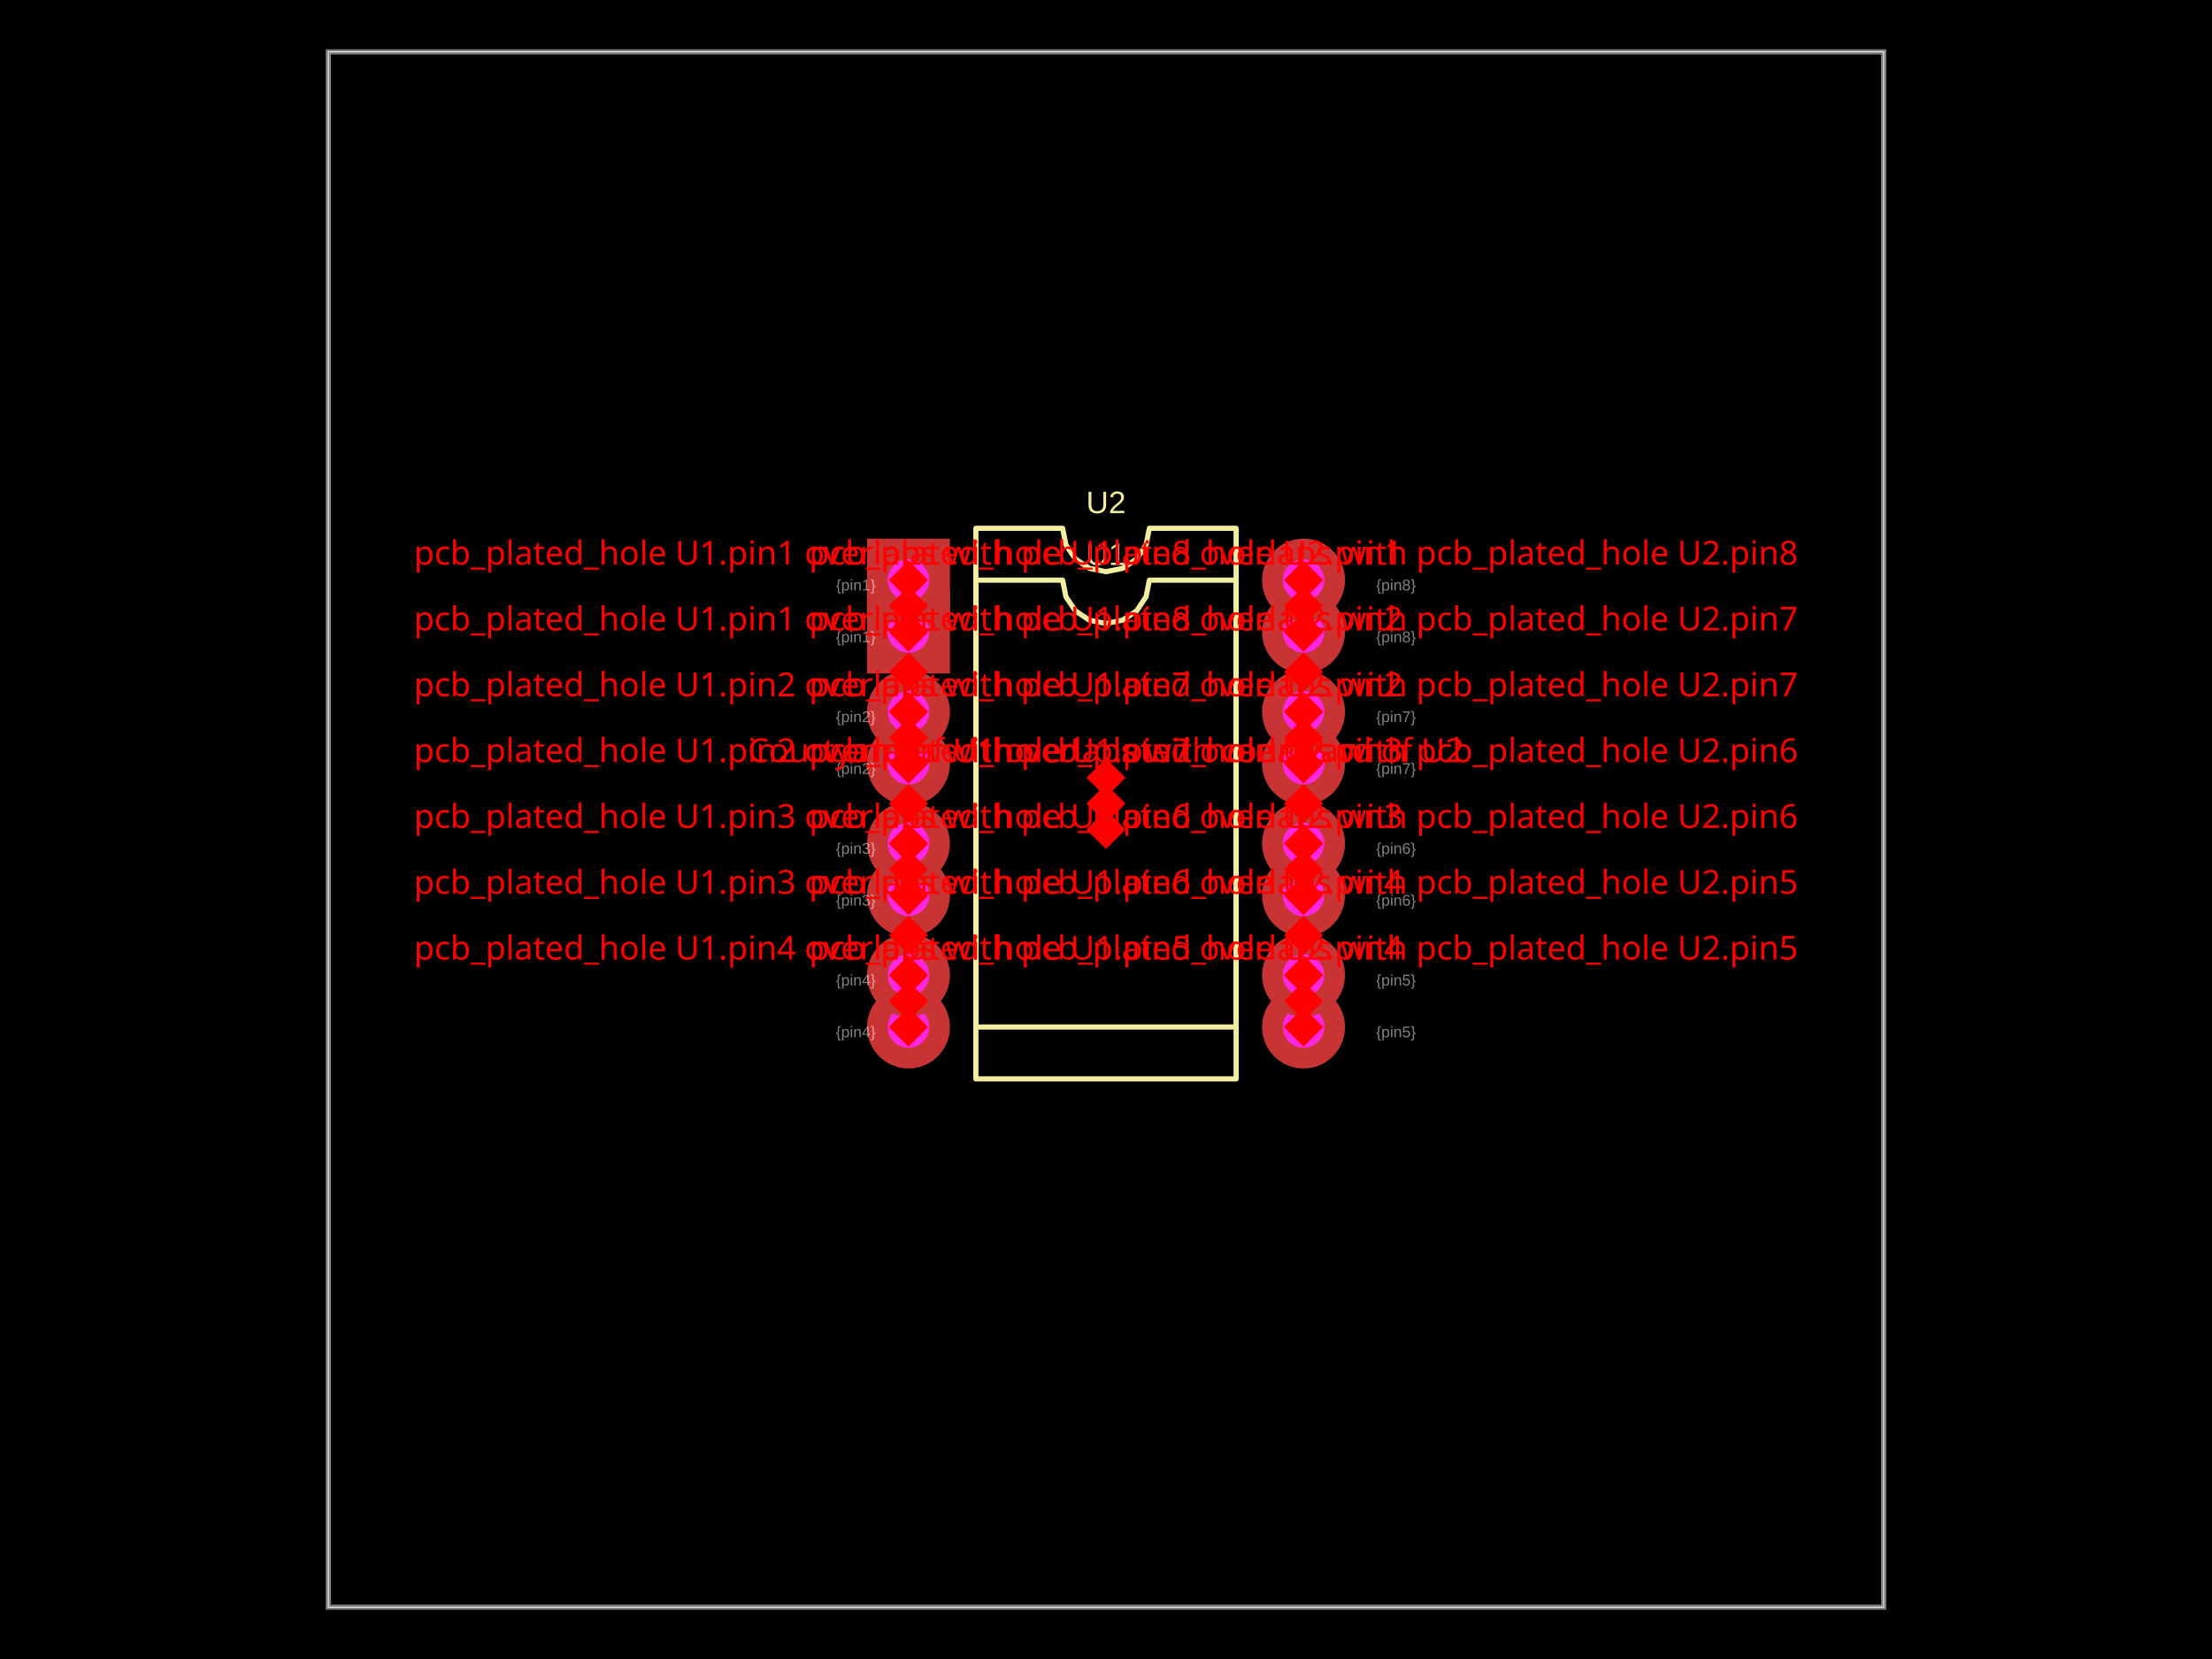
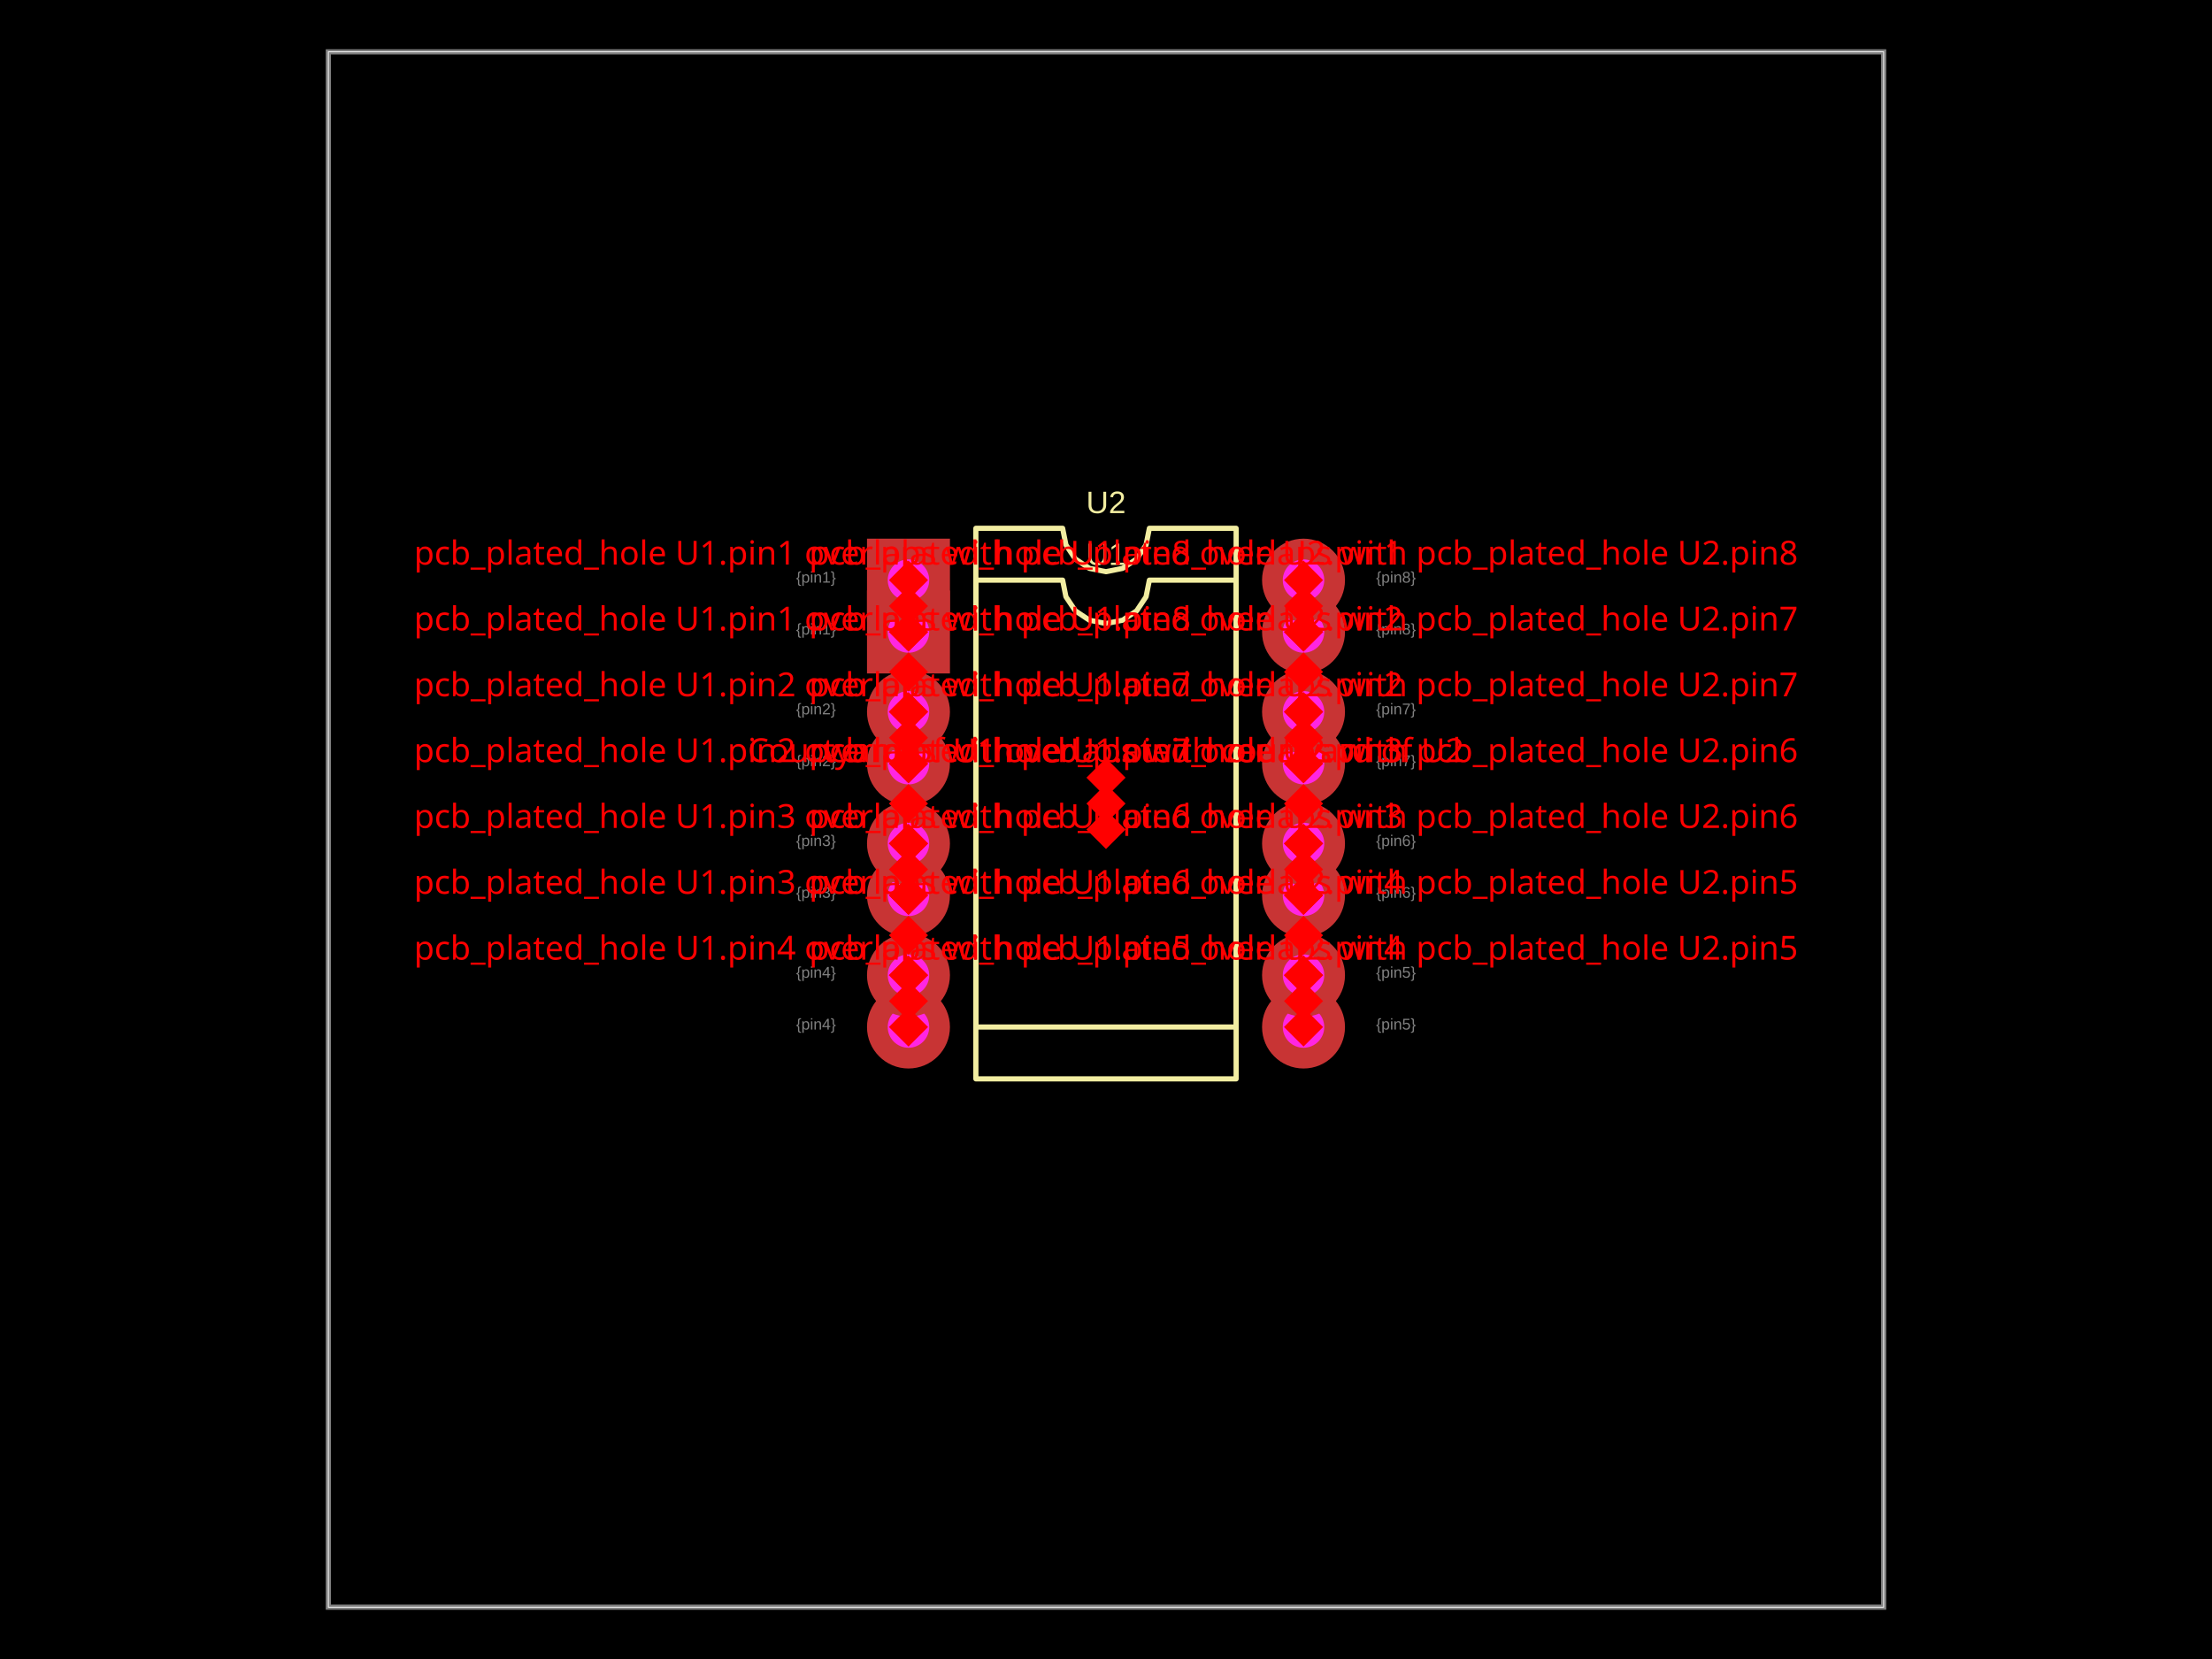
- <svg xmlns="http://www.w3.org/2000/svg" width="800" height="600" data-software-used-string="@tscircuit/core@0.0.1469">
+ <svg xmlns="http://www.w3.org/2000/svg" width="800" height="600" data-software-used-string="@tscircuit/core@0.0.1499">
  <style />
  <rect class="boundary" x="0" y="0" fill="#000" width="800" height="600" data-type="pcb_background" data-pcb-layer="global" />
  <rect class="pcb-boundary" fill="none" stroke="#fff" stroke-width="0.3" x="118.75" y="18.75" width="562.5" height="562.5" data-type="pcb_boundary" data-pcb-layer="global" />
  <path class="pcb-board" d="M 118.75 581.25 L 681.25 581.25 L 681.25 18.75 L 118.75 18.75 Z" fill="none" stroke="rgba(255, 255, 255, 0.5)" stroke-width="1.875" data-type="pcb_board" data-pcb-layer="board" />
  <path class="pcb-silkscreen pcb-silkscreen-top" d="M 352.938 390.188 L 352.938 209.812 L 384.312 209.812 L 385.507 215.816 L 388.907 220.905 L 393.997 224.306 L 400 225.5 L 406.003 224.306 L 411.093 220.905 L 414.493 215.816 L 415.688 209.812 L 447.062 209.812 L 447.062 390.188 L 352.938 390.188 Z" fill="none" stroke="#f2eda1" stroke-width="1.875" stroke-linecap="round" stroke-linejoin="round" data-pcb-component-id="pcb_component_0" data-pcb-silkscreen-path-id="pcb_silkscreen_path_0" data-type="pcb_silkscreen_path" data-pcb-layer="top" />
  <text x="0" y="0" dx="0" dy="0" fill="#f2eda1" font-family="Arial, sans-serif" font-size="11.25" text-anchor="middle" dominant-baseline="central" transform="matrix(1,0,0,1,400,200.4375)" class="pcb-silkscreen-text pcb-silkscreen-top" data-pcb-silkscreen-text-id="pcb_silkscreen_text_0" stroke="none" data-type="pcb_silkscreen_text" data-pcb-layer="top">U1</text>
  <path class="pcb-silkscreen pcb-silkscreen-top" d="M 352.938 371.438 L 352.938 191.062 L 384.312 191.062 L 385.507 197.066 L 388.907 202.155 L 393.997 205.556 L 400 206.75 L 406.003 205.556 L 411.093 202.155 L 414.493 197.066 L 415.688 191.062 L 447.062 191.062 L 447.062 371.438 L 352.938 371.438 Z" fill="none" stroke="#f2eda1" stroke-width="1.875" stroke-linecap="round" stroke-linejoin="round" data-pcb-component-id="pcb_component_1" data-pcb-silkscreen-path-id="pcb_silkscreen_path_1" data-type="pcb_silkscreen_path" data-pcb-layer="top" />
  <text x="0" y="0" dx="0" dy="0" fill="#f2eda1" font-family="Arial, sans-serif" font-size="11.25" text-anchor="middle" dominant-baseline="central" transform="matrix(1,0,0,1,400,181.6875)" class="pcb-silkscreen-text pcb-silkscreen-top" data-pcb-silkscreen-text-id="pcb_silkscreen_text_1" stroke="none" data-type="pcb_silkscreen_text" data-pcb-layer="top">U2</text>
  <g data-type="pcb_plated_hole" data-pcb-layer="through" data-pad-name="U1.pin1">
    <rect class="pcb-hole-outer-pad" fill="rgb(200, 52, 52)" x="313.562" y="213.562" width="30" height="30" data-type="pcb_plated_hole" data-pcb-layer="top" />
    <circle class="pcb-hole-inner" fill="#FF26E2" cx="328.562" cy="228.562" r="7.5" data-type="pcb_plated_hole_drill" data-pcb-layer="drill" />
  </g>
  <g data-type="pcb_plated_hole" data-pcb-layer="through" data-pad-name="U1.pin2">
    <circle class="pcb-hole-outer" fill="rgb(200, 52, 52)" cx="328.562" cy="276.188" r="15" data-type="pcb_plated_hole" data-pcb-layer="top" />
    <circle class="pcb-hole-inner" fill="#FF26E2" cx="328.562" cy="276.188" r="7.5" data-type="pcb_plated_hole_drill" data-pcb-layer="drill" />
  </g>
  <g data-type="pcb_plated_hole" data-pcb-layer="through" data-pad-name="U1.pin3">
    <circle class="pcb-hole-outer" fill="rgb(200, 52, 52)" cx="328.562" cy="323.812" r="15" data-type="pcb_plated_hole" data-pcb-layer="top" />
    <circle class="pcb-hole-inner" fill="#FF26E2" cx="328.562" cy="323.812" r="7.5" data-type="pcb_plated_hole_drill" data-pcb-layer="drill" />
  </g>
  <g data-type="pcb_plated_hole" data-pcb-layer="through" data-pad-name="U1.pin4">
    <circle class="pcb-hole-outer" fill="rgb(200, 52, 52)" cx="328.562" cy="371.438" r="15" data-type="pcb_plated_hole" data-pcb-layer="top" />
    <circle class="pcb-hole-inner" fill="#FF26E2" cx="328.562" cy="371.438" r="7.5" data-type="pcb_plated_hole_drill" data-pcb-layer="drill" />
  </g>
  <g data-type="pcb_plated_hole" data-pcb-layer="through" data-pad-name="U1.pin5">
    <circle class="pcb-hole-outer" fill="rgb(200, 52, 52)" cx="471.438" cy="371.438" r="15" data-type="pcb_plated_hole" data-pcb-layer="top" />
    <circle class="pcb-hole-inner" fill="#FF26E2" cx="471.438" cy="371.438" r="7.5" data-type="pcb_plated_hole_drill" data-pcb-layer="drill" />
  </g>
  <g data-type="pcb_plated_hole" data-pcb-layer="through" data-pad-name="U1.pin6">
    <circle class="pcb-hole-outer" fill="rgb(200, 52, 52)" cx="471.438" cy="323.812" r="15" data-type="pcb_plated_hole" data-pcb-layer="top" />
    <circle class="pcb-hole-inner" fill="#FF26E2" cx="471.438" cy="323.812" r="7.5" data-type="pcb_plated_hole_drill" data-pcb-layer="drill" />
  </g>
  <g data-type="pcb_plated_hole" data-pcb-layer="through" data-pad-name="U1.pin7">
    <circle class="pcb-hole-outer" fill="rgb(200, 52, 52)" cx="471.438" cy="276.188" r="15" data-type="pcb_plated_hole" data-pcb-layer="top" />
    <circle class="pcb-hole-inner" fill="#FF26E2" cx="471.438" cy="276.188" r="7.5" data-type="pcb_plated_hole_drill" data-pcb-layer="drill" />
  </g>
  <g data-type="pcb_plated_hole" data-pcb-layer="through" data-pad-name="U1.pin8">
    <circle class="pcb-hole-outer" fill="rgb(200, 52, 52)" cx="471.438" cy="228.562" r="15" data-type="pcb_plated_hole" data-pcb-layer="top" />
    <circle class="pcb-hole-inner" fill="#FF26E2" cx="471.438" cy="228.562" r="7.5" data-type="pcb_plated_hole_drill" data-pcb-layer="drill" />
  </g>
  <g data-type="pcb_plated_hole" data-pcb-layer="through" data-pad-name="U2.pin1">
    <rect class="pcb-hole-outer-pad" fill="rgb(200, 52, 52)" x="313.562" y="194.812" width="30" height="30" data-type="pcb_plated_hole" data-pcb-layer="top" />
    <circle class="pcb-hole-inner" fill="#FF26E2" cx="328.562" cy="209.812" r="7.5" data-type="pcb_plated_hole_drill" data-pcb-layer="drill" />
  </g>
  <g data-type="pcb_plated_hole" data-pcb-layer="through" data-pad-name="U2.pin2">
    <circle class="pcb-hole-outer" fill="rgb(200, 52, 52)" cx="328.562" cy="257.438" r="15" data-type="pcb_plated_hole" data-pcb-layer="top" />
    <circle class="pcb-hole-inner" fill="#FF26E2" cx="328.562" cy="257.438" r="7.5" data-type="pcb_plated_hole_drill" data-pcb-layer="drill" />
  </g>
  <g data-type="pcb_plated_hole" data-pcb-layer="through" data-pad-name="U2.pin3">
    <circle class="pcb-hole-outer" fill="rgb(200, 52, 52)" cx="328.562" cy="305.062" r="15" data-type="pcb_plated_hole" data-pcb-layer="top" />
    <circle class="pcb-hole-inner" fill="#FF26E2" cx="328.562" cy="305.062" r="7.5" data-type="pcb_plated_hole_drill" data-pcb-layer="drill" />
  </g>
  <g data-type="pcb_plated_hole" data-pcb-layer="through" data-pad-name="U2.pin4">
    <circle class="pcb-hole-outer" fill="rgb(200, 52, 52)" cx="328.562" cy="352.688" r="15" data-type="pcb_plated_hole" data-pcb-layer="top" />
    <circle class="pcb-hole-inner" fill="#FF26E2" cx="328.562" cy="352.688" r="7.5" data-type="pcb_plated_hole_drill" data-pcb-layer="drill" />
  </g>
  <g data-type="pcb_plated_hole" data-pcb-layer="through" data-pad-name="U2.pin5">
    <circle class="pcb-hole-outer" fill="rgb(200, 52, 52)" cx="471.438" cy="352.688" r="15" data-type="pcb_plated_hole" data-pcb-layer="top" />
    <circle class="pcb-hole-inner" fill="#FF26E2" cx="471.438" cy="352.688" r="7.5" data-type="pcb_plated_hole_drill" data-pcb-layer="drill" />
  </g>
  <g data-type="pcb_plated_hole" data-pcb-layer="through" data-pad-name="U2.pin6">
    <circle class="pcb-hole-outer" fill="rgb(200, 52, 52)" cx="471.438" cy="305.062" r="15" data-type="pcb_plated_hole" data-pcb-layer="top" />
    <circle class="pcb-hole-inner" fill="#FF26E2" cx="471.438" cy="305.062" r="7.5" data-type="pcb_plated_hole_drill" data-pcb-layer="drill" />
  </g>
  <g data-type="pcb_plated_hole" data-pcb-layer="through" data-pad-name="U2.pin7">
    <circle class="pcb-hole-outer" fill="rgb(200, 52, 52)" cx="471.438" cy="257.438" r="15" data-type="pcb_plated_hole" data-pcb-layer="top" />
    <circle class="pcb-hole-inner" fill="#FF26E2" cx="471.438" cy="257.438" r="7.5" data-type="pcb_plated_hole_drill" data-pcb-layer="drill" />
  </g>
  <g data-type="pcb_plated_hole" data-pcb-layer="through" data-pad-name="U2.pin8">
    <circle class="pcb-hole-outer" fill="rgb(200, 52, 52)" cx="471.438" cy="209.812" r="15" data-type="pcb_plated_hole" data-pcb-layer="top" />
    <circle class="pcb-hole-inner" fill="#FF26E2" cx="471.438" cy="209.812" r="7.5" data-type="pcb_plated_hole_drill" data-pcb-layer="drill" />
  </g>
-   <text x="0" y="0" font-family="Arial, sans-serif" font-size="5.625" text-anchor="start" dominant-baseline="text-before-edge" transform="matrix(1,0,0,1,302.3125,228.5625)" class="pcb-fabrication-note-text" fill="rgba(255,255,255,0.5)" data-type="pcb_fabrication_note_text" data-pcb-layer="overlay">{pin1}</text>
-   <text x="0" y="0" font-family="Arial, sans-serif" font-size="5.625" text-anchor="start" dominant-baseline="text-before-edge" transform="matrix(1,0,0,1,302.3125,276.1875)" class="pcb-fabrication-note-text" fill="rgba(255,255,255,0.5)" data-type="pcb_fabrication_note_text" data-pcb-layer="overlay">{pin2}</text>
-   <text x="0" y="0" font-family="Arial, sans-serif" font-size="5.625" text-anchor="start" dominant-baseline="text-before-edge" transform="matrix(1,0,0,1,302.3125,323.8125)" class="pcb-fabrication-note-text" fill="rgba(255,255,255,0.5)" data-type="pcb_fabrication_note_text" data-pcb-layer="overlay">{pin3}</text>
-   <text x="0" y="0" font-family="Arial, sans-serif" font-size="5.625" text-anchor="start" dominant-baseline="text-before-edge" transform="matrix(1,0,0,1,302.3125,371.4375)" class="pcb-fabrication-note-text" fill="rgba(255,255,255,0.5)" data-type="pcb_fabrication_note_text" data-pcb-layer="overlay">{pin4}</text>
-   <text x="0" y="0" font-family="Arial, sans-serif" font-size="5.625" text-anchor="start" dominant-baseline="text-before-edge" transform="matrix(1,0,0,1,497.6875,371.4375)" class="pcb-fabrication-note-text" fill="rgba(255,255,255,0.5)" data-type="pcb_fabrication_note_text" data-pcb-layer="overlay">{pin5}</text>
-   <text x="0" y="0" font-family="Arial, sans-serif" font-size="5.625" text-anchor="start" dominant-baseline="text-before-edge" transform="matrix(1,0,0,1,497.6875,323.8125)" class="pcb-fabrication-note-text" fill="rgba(255,255,255,0.5)" data-type="pcb_fabrication_note_text" data-pcb-layer="overlay">{pin6}</text>
-   <text x="0" y="0" font-family="Arial, sans-serif" font-size="5.625" text-anchor="start" dominant-baseline="text-before-edge" transform="matrix(1,0,0,1,497.6875,276.1875)" class="pcb-fabrication-note-text" fill="rgba(255,255,255,0.5)" data-type="pcb_fabrication_note_text" data-pcb-layer="overlay">{pin7}</text>
-   <text x="0" y="0" font-family="Arial, sans-serif" font-size="5.625" text-anchor="start" dominant-baseline="text-before-edge" transform="matrix(1,0,0,1,497.6875,228.5625)" class="pcb-fabrication-note-text" fill="rgba(255,255,255,0.5)" data-type="pcb_fabrication_note_text" data-pcb-layer="overlay">{pin8}</text>
-   <text x="0" y="0" font-family="Arial, sans-serif" font-size="5.625" text-anchor="start" dominant-baseline="text-before-edge" transform="matrix(1,0,0,1,302.3125,209.8125)" class="pcb-fabrication-note-text" fill="rgba(255,255,255,0.5)" data-type="pcb_fabrication_note_text" data-pcb-layer="overlay">{pin1}</text>
-   <text x="0" y="0" font-family="Arial, sans-serif" font-size="5.625" text-anchor="start" dominant-baseline="text-before-edge" transform="matrix(1,0,0,1,302.3125,257.4375)" class="pcb-fabrication-note-text" fill="rgba(255,255,255,0.5)" data-type="pcb_fabrication_note_text" data-pcb-layer="overlay">{pin2}</text>
-   <text x="0" y="0" font-family="Arial, sans-serif" font-size="5.625" text-anchor="start" dominant-baseline="text-before-edge" transform="matrix(1,0,0,1,302.3125,305.0625)" class="pcb-fabrication-note-text" fill="rgba(255,255,255,0.5)" data-type="pcb_fabrication_note_text" data-pcb-layer="overlay">{pin3}</text>
-   <text x="0" y="0" font-family="Arial, sans-serif" font-size="5.625" text-anchor="start" dominant-baseline="text-before-edge" transform="matrix(1,0,0,1,302.3125,352.6875)" class="pcb-fabrication-note-text" fill="rgba(255,255,255,0.5)" data-type="pcb_fabrication_note_text" data-pcb-layer="overlay">{pin4}</text>
-   <text x="0" y="0" font-family="Arial, sans-serif" font-size="5.625" text-anchor="start" dominant-baseline="text-before-edge" transform="matrix(1,0,0,1,497.6875,352.6875)" class="pcb-fabrication-note-text" fill="rgba(255,255,255,0.5)" data-type="pcb_fabrication_note_text" data-pcb-layer="overlay">{pin5}</text>
-   <text x="0" y="0" font-family="Arial, sans-serif" font-size="5.625" text-anchor="start" dominant-baseline="text-before-edge" transform="matrix(1,0,0,1,497.6875,305.0625)" class="pcb-fabrication-note-text" fill="rgba(255,255,255,0.5)" data-type="pcb_fabrication_note_text" data-pcb-layer="overlay">{pin6}</text>
-   <text x="0" y="0" font-family="Arial, sans-serif" font-size="5.625" text-anchor="start" dominant-baseline="text-before-edge" transform="matrix(1,0,0,1,497.6875,257.4375)" class="pcb-fabrication-note-text" fill="rgba(255,255,255,0.5)" data-type="pcb_fabrication_note_text" data-pcb-layer="overlay">{pin7}</text>
-   <text x="0" y="0" font-family="Arial, sans-serif" font-size="5.625" text-anchor="start" dominant-baseline="text-before-edge" transform="matrix(1,0,0,1,497.6875,209.8125)" class="pcb-fabrication-note-text" fill="rgba(255,255,255,0.5)" data-type="pcb_fabrication_note_text" data-pcb-layer="overlay">{pin8}</text>
+   <text x="0" y="0" font-family="Arial, sans-serif" font-size="5.625" text-anchor="end" dominant-baseline="text-before-edge" transform="matrix(1,0,0,1,302.3125,225.75)" class="pcb-fabrication-note-text" fill="rgba(255,255,255,0.5)" data-type="pcb_fabrication_note_text" data-pcb-layer="overlay">{pin1}</text>
+   <text x="0" y="0" font-family="Arial, sans-serif" font-size="5.625" text-anchor="end" dominant-baseline="text-before-edge" transform="matrix(1,0,0,1,302.3125,273.375)" class="pcb-fabrication-note-text" fill="rgba(255,255,255,0.5)" data-type="pcb_fabrication_note_text" data-pcb-layer="overlay">{pin2}</text>
+   <text x="0" y="0" font-family="Arial, sans-serif" font-size="5.625" text-anchor="end" dominant-baseline="text-before-edge" transform="matrix(1,0,0,1,302.3125,321)" class="pcb-fabrication-note-text" fill="rgba(255,255,255,0.5)" data-type="pcb_fabrication_note_text" data-pcb-layer="overlay">{pin3}</text>
+   <text x="0" y="0" font-family="Arial, sans-serif" font-size="5.625" text-anchor="end" dominant-baseline="text-before-edge" transform="matrix(1,0,0,1,302.3125,368.625)" class="pcb-fabrication-note-text" fill="rgba(255,255,255,0.5)" data-type="pcb_fabrication_note_text" data-pcb-layer="overlay">{pin4}</text>
+   <text x="0" y="0" font-family="Arial, sans-serif" font-size="5.625" text-anchor="start" dominant-baseline="text-before-edge" transform="matrix(1,0,0,1,497.6875,368.625)" class="pcb-fabrication-note-text" fill="rgba(255,255,255,0.5)" data-type="pcb_fabrication_note_text" data-pcb-layer="overlay">{pin5}</text>
+   <text x="0" y="0" font-family="Arial, sans-serif" font-size="5.625" text-anchor="start" dominant-baseline="text-before-edge" transform="matrix(1,0,0,1,497.6875,321)" class="pcb-fabrication-note-text" fill="rgba(255,255,255,0.5)" data-type="pcb_fabrication_note_text" data-pcb-layer="overlay">{pin6}</text>
+   <text x="0" y="0" font-family="Arial, sans-serif" font-size="5.625" text-anchor="start" dominant-baseline="text-before-edge" transform="matrix(1,0,0,1,497.6875,273.375)" class="pcb-fabrication-note-text" fill="rgba(255,255,255,0.5)" data-type="pcb_fabrication_note_text" data-pcb-layer="overlay">{pin7}</text>
+   <text x="0" y="0" font-family="Arial, sans-serif" font-size="5.625" text-anchor="start" dominant-baseline="text-before-edge" transform="matrix(1,0,0,1,497.6875,225.75)" class="pcb-fabrication-note-text" fill="rgba(255,255,255,0.5)" data-type="pcb_fabrication_note_text" data-pcb-layer="overlay">{pin8}</text>
+   <text x="0" y="0" font-family="Arial, sans-serif" font-size="5.625" text-anchor="end" dominant-baseline="text-before-edge" transform="matrix(1,0,0,1,302.3125,207)" class="pcb-fabrication-note-text" fill="rgba(255,255,255,0.5)" data-type="pcb_fabrication_note_text" data-pcb-layer="overlay">{pin1}</text>
+   <text x="0" y="0" font-family="Arial, sans-serif" font-size="5.625" text-anchor="end" dominant-baseline="text-before-edge" transform="matrix(1,0,0,1,302.3125,254.625)" class="pcb-fabrication-note-text" fill="rgba(255,255,255,0.5)" data-type="pcb_fabrication_note_text" data-pcb-layer="overlay">{pin2}</text>
+   <text x="0" y="0" font-family="Arial, sans-serif" font-size="5.625" text-anchor="end" dominant-baseline="text-before-edge" transform="matrix(1,0,0,1,302.3125,302.25)" class="pcb-fabrication-note-text" fill="rgba(255,255,255,0.5)" data-type="pcb_fabrication_note_text" data-pcb-layer="overlay">{pin3}</text>
+   <text x="0" y="0" font-family="Arial, sans-serif" font-size="5.625" text-anchor="end" dominant-baseline="text-before-edge" transform="matrix(1,0,0,1,302.3125,349.875)" class="pcb-fabrication-note-text" fill="rgba(255,255,255,0.5)" data-type="pcb_fabrication_note_text" data-pcb-layer="overlay">{pin4}</text>
+   <text x="0" y="0" font-family="Arial, sans-serif" font-size="5.625" text-anchor="start" dominant-baseline="text-before-edge" transform="matrix(1,0,0,1,497.6875,349.875)" class="pcb-fabrication-note-text" fill="rgba(255,255,255,0.5)" data-type="pcb_fabrication_note_text" data-pcb-layer="overlay">{pin5}</text>
+   <text x="0" y="0" font-family="Arial, sans-serif" font-size="5.625" text-anchor="start" dominant-baseline="text-before-edge" transform="matrix(1,0,0,1,497.6875,302.25)" class="pcb-fabrication-note-text" fill="rgba(255,255,255,0.5)" data-type="pcb_fabrication_note_text" data-pcb-layer="overlay">{pin6}</text>
+   <text x="0" y="0" font-family="Arial, sans-serif" font-size="5.625" text-anchor="start" dominant-baseline="text-before-edge" transform="matrix(1,0,0,1,497.6875,254.625)" class="pcb-fabrication-note-text" fill="rgba(255,255,255,0.5)" data-type="pcb_fabrication_note_text" data-pcb-layer="overlay">{pin7}</text>
+   <text x="0" y="0" font-family="Arial, sans-serif" font-size="5.625" text-anchor="start" dominant-baseline="text-before-edge" transform="matrix(1,0,0,1,497.6875,207)" class="pcb-fabrication-note-text" fill="rgba(255,255,255,0.5)" data-type="pcb_fabrication_note_text" data-pcb-layer="overlay">{pin8}</text>
  <rect x="323.562" y="214.188" width="10" height="10" fill="red" transform="rotate(45 328.5625 219.1875)" data-type="pcb_footprint_overlap_error" data-pcb-layer="overlay" />
  <text x="328.562" y="204.188" fill="red" font-family="sans-serif" font-size="12" text-anchor="middle" data-type="pcb_footprint_overlap_error" data-pcb-layer="overlay">pcb_plated_hole U1.pin1 overlaps with pcb_plated_hole U2.pin1</text>
  <rect x="323.562" y="223.562" width="10" height="10" fill="red" transform="rotate(45 328.5625 228.5625)" data-type="pcb_footprint_overlap_error" data-pcb-layer="overlay" />
  <line x1="328.562" y1="219.188" x2="328.562" y2="228.562" stroke="red" stroke-width="1.5" stroke-dasharray="2,2" data-type="pcb_footprint_overlap_error" data-pcb-layer="overlay" />
  <rect x="323.562" y="204.812" width="10" height="10" fill="red" transform="rotate(45 328.5625 209.8125)" data-type="pcb_footprint_overlap_error" data-pcb-layer="overlay" />
  <line x1="328.562" y1="219.188" x2="328.562" y2="209.812" stroke="red" stroke-width="1.5" stroke-dasharray="2,2" data-type="pcb_footprint_overlap_error" data-pcb-layer="overlay" />
  <rect x="323.562" y="238" width="10" height="10" fill="red" transform="rotate(45 328.5625 243)" data-type="pcb_footprint_overlap_error" data-pcb-layer="overlay" />
  <text x="328.562" y="228" fill="red" font-family="sans-serif" font-size="12" text-anchor="middle" data-type="pcb_footprint_overlap_error" data-pcb-layer="overlay">pcb_plated_hole U1.pin1 overlaps with pcb_plated_hole U2.pin2</text>
  <rect x="323.562" y="223.562" width="10" height="10" fill="red" transform="rotate(45 328.5625 228.5625)" data-type="pcb_footprint_overlap_error" data-pcb-layer="overlay" />
  <line x1="328.562" y1="243" x2="328.562" y2="228.562" stroke="red" stroke-width="1.5" stroke-dasharray="2,2" data-type="pcb_footprint_overlap_error" data-pcb-layer="overlay" />
  <rect x="323.562" y="252.438" width="10" height="10" fill="red" transform="rotate(45 328.5625 257.4375)" data-type="pcb_footprint_overlap_error" data-pcb-layer="overlay" />
  <line x1="328.562" y1="243" x2="328.562" y2="257.438" stroke="red" stroke-width="1.5" stroke-dasharray="2,2" data-type="pcb_footprint_overlap_error" data-pcb-layer="overlay" />
  <rect x="323.562" y="261.812" width="10" height="10" fill="red" transform="rotate(45 328.5625 266.8125)" data-type="pcb_footprint_overlap_error" data-pcb-layer="overlay" />
  <text x="328.562" y="251.812" fill="red" font-family="sans-serif" font-size="12" text-anchor="middle" data-type="pcb_footprint_overlap_error" data-pcb-layer="overlay">pcb_plated_hole U1.pin2 overlaps with pcb_plated_hole U2.pin2</text>
  <rect x="323.562" y="271.188" width="10" height="10" fill="red" transform="rotate(45 328.5625 276.1875)" data-type="pcb_footprint_overlap_error" data-pcb-layer="overlay" />
  <line x1="328.562" y1="266.812" x2="328.562" y2="276.188" stroke="red" stroke-width="1.5" stroke-dasharray="2,2" data-type="pcb_footprint_overlap_error" data-pcb-layer="overlay" />
  <rect x="323.562" y="252.438" width="10" height="10" fill="red" transform="rotate(45 328.5625 257.4375)" data-type="pcb_footprint_overlap_error" data-pcb-layer="overlay" />
  <line x1="328.562" y1="266.812" x2="328.562" y2="257.438" stroke="red" stroke-width="1.5" stroke-dasharray="2,2" data-type="pcb_footprint_overlap_error" data-pcb-layer="overlay" />
  <rect x="323.562" y="285.625" width="10" height="10" fill="red" transform="rotate(45 328.5625 290.625)" data-type="pcb_footprint_overlap_error" data-pcb-layer="overlay" />
  <text x="328.562" y="275.625" fill="red" font-family="sans-serif" font-size="12" text-anchor="middle" data-type="pcb_footprint_overlap_error" data-pcb-layer="overlay">pcb_plated_hole U1.pin2 overlaps with pcb_plated_hole U2.pin3</text>
  <rect x="323.562" y="271.188" width="10" height="10" fill="red" transform="rotate(45 328.5625 276.1875)" data-type="pcb_footprint_overlap_error" data-pcb-layer="overlay" />
  <line x1="328.562" y1="290.625" x2="328.562" y2="276.188" stroke="red" stroke-width="1.5" stroke-dasharray="2,2" data-type="pcb_footprint_overlap_error" data-pcb-layer="overlay" />
  <rect x="323.562" y="300.062" width="10" height="10" fill="red" transform="rotate(45 328.5625 305.0625)" data-type="pcb_footprint_overlap_error" data-pcb-layer="overlay" />
  <line x1="328.562" y1="290.625" x2="328.562" y2="305.062" stroke="red" stroke-width="1.5" stroke-dasharray="2,2" data-type="pcb_footprint_overlap_error" data-pcb-layer="overlay" />
  <rect x="323.562" y="309.438" width="10" height="10" fill="red" transform="rotate(45 328.5625 314.4375)" data-type="pcb_footprint_overlap_error" data-pcb-layer="overlay" />
  <text x="328.562" y="299.438" fill="red" font-family="sans-serif" font-size="12" text-anchor="middle" data-type="pcb_footprint_overlap_error" data-pcb-layer="overlay">pcb_plated_hole U1.pin3 overlaps with pcb_plated_hole U2.pin3</text>
  <rect x="323.562" y="318.812" width="10" height="10" fill="red" transform="rotate(45 328.5625 323.8125)" data-type="pcb_footprint_overlap_error" data-pcb-layer="overlay" />
  <line x1="328.562" y1="314.438" x2="328.562" y2="323.812" stroke="red" stroke-width="1.5" stroke-dasharray="2,2" data-type="pcb_footprint_overlap_error" data-pcb-layer="overlay" />
  <rect x="323.562" y="300.062" width="10" height="10" fill="red" transform="rotate(45 328.5625 305.0625)" data-type="pcb_footprint_overlap_error" data-pcb-layer="overlay" />
  <line x1="328.562" y1="314.438" x2="328.562" y2="305.062" stroke="red" stroke-width="1.5" stroke-dasharray="2,2" data-type="pcb_footprint_overlap_error" data-pcb-layer="overlay" />
  <rect x="323.562" y="333.25" width="10" height="10" fill="red" transform="rotate(45 328.5625 338.25)" data-type="pcb_footprint_overlap_error" data-pcb-layer="overlay" />
  <text x="328.562" y="323.25" fill="red" font-family="sans-serif" font-size="12" text-anchor="middle" data-type="pcb_footprint_overlap_error" data-pcb-layer="overlay">pcb_plated_hole U1.pin3 overlaps with pcb_plated_hole U2.pin4</text>
  <rect x="323.562" y="318.812" width="10" height="10" fill="red" transform="rotate(45 328.5625 323.8125)" data-type="pcb_footprint_overlap_error" data-pcb-layer="overlay" />
  <line x1="328.562" y1="338.25" x2="328.562" y2="323.812" stroke="red" stroke-width="1.5" stroke-dasharray="2,2" data-type="pcb_footprint_overlap_error" data-pcb-layer="overlay" />
  <rect x="323.562" y="347.688" width="10" height="10" fill="red" transform="rotate(45 328.5625 352.6875)" data-type="pcb_footprint_overlap_error" data-pcb-layer="overlay" />
  <line x1="328.562" y1="338.25" x2="328.562" y2="352.688" stroke="red" stroke-width="1.5" stroke-dasharray="2,2" data-type="pcb_footprint_overlap_error" data-pcb-layer="overlay" />
  <rect x="323.562" y="357.062" width="10" height="10" fill="red" transform="rotate(45 328.5625 362.0625)" data-type="pcb_footprint_overlap_error" data-pcb-layer="overlay" />
  <text x="328.562" y="347.062" fill="red" font-family="sans-serif" font-size="12" text-anchor="middle" data-type="pcb_footprint_overlap_error" data-pcb-layer="overlay">pcb_plated_hole U1.pin4 overlaps with pcb_plated_hole U2.pin4</text>
  <rect x="323.562" y="366.438" width="10" height="10" fill="red" transform="rotate(45 328.5625 371.4375)" data-type="pcb_footprint_overlap_error" data-pcb-layer="overlay" />
  <line x1="328.562" y1="362.062" x2="328.562" y2="371.438" stroke="red" stroke-width="1.5" stroke-dasharray="2,2" data-type="pcb_footprint_overlap_error" data-pcb-layer="overlay" />
  <rect x="323.562" y="347.688" width="10" height="10" fill="red" transform="rotate(45 328.5625 352.6875)" data-type="pcb_footprint_overlap_error" data-pcb-layer="overlay" />
  <line x1="328.562" y1="362.062" x2="328.562" y2="352.688" stroke="red" stroke-width="1.5" stroke-dasharray="2,2" data-type="pcb_footprint_overlap_error" data-pcb-layer="overlay" />
  <rect x="466.438" y="357.062" width="10" height="10" fill="red" transform="rotate(45 471.4375 362.0625)" data-type="pcb_footprint_overlap_error" data-pcb-layer="overlay" />
  <text x="471.438" y="347.062" fill="red" font-family="sans-serif" font-size="12" text-anchor="middle" data-type="pcb_footprint_overlap_error" data-pcb-layer="overlay">pcb_plated_hole U1.pin5 overlaps with pcb_plated_hole U2.pin5</text>
  <rect x="466.438" y="366.438" width="10" height="10" fill="red" transform="rotate(45 471.4375 371.4375)" data-type="pcb_footprint_overlap_error" data-pcb-layer="overlay" />
  <line x1="471.438" y1="362.062" x2="471.438" y2="371.438" stroke="red" stroke-width="1.5" stroke-dasharray="2,2" data-type="pcb_footprint_overlap_error" data-pcb-layer="overlay" />
  <rect x="466.438" y="347.688" width="10" height="10" fill="red" transform="rotate(45 471.4375 352.6875)" data-type="pcb_footprint_overlap_error" data-pcb-layer="overlay" />
  <line x1="471.438" y1="362.062" x2="471.438" y2="352.688" stroke="red" stroke-width="1.5" stroke-dasharray="2,2" data-type="pcb_footprint_overlap_error" data-pcb-layer="overlay" />
  <rect x="466.438" y="333.25" width="10" height="10" fill="red" transform="rotate(45 471.4375 338.25)" data-type="pcb_footprint_overlap_error" data-pcb-layer="overlay" />
  <text x="471.438" y="323.25" fill="red" font-family="sans-serif" font-size="12" text-anchor="middle" data-type="pcb_footprint_overlap_error" data-pcb-layer="overlay">pcb_plated_hole U1.pin6 overlaps with pcb_plated_hole U2.pin5</text>
  <rect x="466.438" y="318.812" width="10" height="10" fill="red" transform="rotate(45 471.4375 323.8125)" data-type="pcb_footprint_overlap_error" data-pcb-layer="overlay" />
  <line x1="471.438" y1="338.25" x2="471.438" y2="323.812" stroke="red" stroke-width="1.5" stroke-dasharray="2,2" data-type="pcb_footprint_overlap_error" data-pcb-layer="overlay" />
  <rect x="466.438" y="347.688" width="10" height="10" fill="red" transform="rotate(45 471.4375 352.6875)" data-type="pcb_footprint_overlap_error" data-pcb-layer="overlay" />
  <line x1="471.438" y1="338.25" x2="471.438" y2="352.688" stroke="red" stroke-width="1.5" stroke-dasharray="2,2" data-type="pcb_footprint_overlap_error" data-pcb-layer="overlay" />
  <rect x="466.438" y="309.438" width="10" height="10" fill="red" transform="rotate(45 471.4375 314.4375)" data-type="pcb_footprint_overlap_error" data-pcb-layer="overlay" />
  <text x="471.438" y="299.438" fill="red" font-family="sans-serif" font-size="12" text-anchor="middle" data-type="pcb_footprint_overlap_error" data-pcb-layer="overlay">pcb_plated_hole U1.pin6 overlaps with pcb_plated_hole U2.pin6</text>
  <rect x="466.438" y="318.812" width="10" height="10" fill="red" transform="rotate(45 471.4375 323.8125)" data-type="pcb_footprint_overlap_error" data-pcb-layer="overlay" />
  <line x1="471.438" y1="314.438" x2="471.438" y2="323.812" stroke="red" stroke-width="1.5" stroke-dasharray="2,2" data-type="pcb_footprint_overlap_error" data-pcb-layer="overlay" />
  <rect x="466.438" y="300.062" width="10" height="10" fill="red" transform="rotate(45 471.4375 305.0625)" data-type="pcb_footprint_overlap_error" data-pcb-layer="overlay" />
  <line x1="471.438" y1="314.438" x2="471.438" y2="305.062" stroke="red" stroke-width="1.5" stroke-dasharray="2,2" data-type="pcb_footprint_overlap_error" data-pcb-layer="overlay" />
  <rect x="466.438" y="285.625" width="10" height="10" fill="red" transform="rotate(45 471.4375 290.625)" data-type="pcb_footprint_overlap_error" data-pcb-layer="overlay" />
  <text x="471.438" y="275.625" fill="red" font-family="sans-serif" font-size="12" text-anchor="middle" data-type="pcb_footprint_overlap_error" data-pcb-layer="overlay">pcb_plated_hole U1.pin7 overlaps with pcb_plated_hole U2.pin6</text>
  <rect x="466.438" y="271.188" width="10" height="10" fill="red" transform="rotate(45 471.4375 276.1875)" data-type="pcb_footprint_overlap_error" data-pcb-layer="overlay" />
  <line x1="471.438" y1="290.625" x2="471.438" y2="276.188" stroke="red" stroke-width="1.5" stroke-dasharray="2,2" data-type="pcb_footprint_overlap_error" data-pcb-layer="overlay" />
  <rect x="466.438" y="300.062" width="10" height="10" fill="red" transform="rotate(45 471.4375 305.0625)" data-type="pcb_footprint_overlap_error" data-pcb-layer="overlay" />
  <line x1="471.438" y1="290.625" x2="471.438" y2="305.062" stroke="red" stroke-width="1.5" stroke-dasharray="2,2" data-type="pcb_footprint_overlap_error" data-pcb-layer="overlay" />
  <rect x="466.438" y="261.812" width="10" height="10" fill="red" transform="rotate(45 471.4375 266.8125)" data-type="pcb_footprint_overlap_error" data-pcb-layer="overlay" />
  <text x="471.438" y="251.812" fill="red" font-family="sans-serif" font-size="12" text-anchor="middle" data-type="pcb_footprint_overlap_error" data-pcb-layer="overlay">pcb_plated_hole U1.pin7 overlaps with pcb_plated_hole U2.pin7</text>
  <rect x="466.438" y="271.188" width="10" height="10" fill="red" transform="rotate(45 471.4375 276.1875)" data-type="pcb_footprint_overlap_error" data-pcb-layer="overlay" />
  <line x1="471.438" y1="266.812" x2="471.438" y2="276.188" stroke="red" stroke-width="1.5" stroke-dasharray="2,2" data-type="pcb_footprint_overlap_error" data-pcb-layer="overlay" />
  <rect x="466.438" y="252.438" width="10" height="10" fill="red" transform="rotate(45 471.4375 257.4375)" data-type="pcb_footprint_overlap_error" data-pcb-layer="overlay" />
  <line x1="471.438" y1="266.812" x2="471.438" y2="257.438" stroke="red" stroke-width="1.5" stroke-dasharray="2,2" data-type="pcb_footprint_overlap_error" data-pcb-layer="overlay" />
  <rect x="466.438" y="238" width="10" height="10" fill="red" transform="rotate(45 471.4375 243)" data-type="pcb_footprint_overlap_error" data-pcb-layer="overlay" />
  <text x="471.438" y="228" fill="red" font-family="sans-serif" font-size="12" text-anchor="middle" data-type="pcb_footprint_overlap_error" data-pcb-layer="overlay">pcb_plated_hole U1.pin8 overlaps with pcb_plated_hole U2.pin7</text>
  <rect x="466.438" y="223.562" width="10" height="10" fill="red" transform="rotate(45 471.4375 228.5625)" data-type="pcb_footprint_overlap_error" data-pcb-layer="overlay" />
  <line x1="471.438" y1="243" x2="471.438" y2="228.562" stroke="red" stroke-width="1.5" stroke-dasharray="2,2" data-type="pcb_footprint_overlap_error" data-pcb-layer="overlay" />
  <rect x="466.438" y="252.438" width="10" height="10" fill="red" transform="rotate(45 471.4375 257.4375)" data-type="pcb_footprint_overlap_error" data-pcb-layer="overlay" />
  <line x1="471.438" y1="243" x2="471.438" y2="257.438" stroke="red" stroke-width="1.5" stroke-dasharray="2,2" data-type="pcb_footprint_overlap_error" data-pcb-layer="overlay" />
  <rect x="466.438" y="214.188" width="10" height="10" fill="red" transform="rotate(45 471.4375 219.1875)" data-type="pcb_footprint_overlap_error" data-pcb-layer="overlay" />
  <text x="471.438" y="204.188" fill="red" font-family="sans-serif" font-size="12" text-anchor="middle" data-type="pcb_footprint_overlap_error" data-pcb-layer="overlay">pcb_plated_hole U1.pin8 overlaps with pcb_plated_hole U2.pin8</text>
  <rect x="466.438" y="223.562" width="10" height="10" fill="red" transform="rotate(45 471.4375 228.5625)" data-type="pcb_footprint_overlap_error" data-pcb-layer="overlay" />
  <line x1="471.438" y1="219.188" x2="471.438" y2="228.562" stroke="red" stroke-width="1.5" stroke-dasharray="2,2" data-type="pcb_footprint_overlap_error" data-pcb-layer="overlay" />
  <rect x="466.438" y="204.812" width="10" height="10" fill="red" transform="rotate(45 471.4375 209.8125)" data-type="pcb_footprint_overlap_error" data-pcb-layer="overlay" />
  <line x1="471.438" y1="219.188" x2="471.438" y2="209.812" stroke="red" stroke-width="1.5" stroke-dasharray="2,2" data-type="pcb_footprint_overlap_error" data-pcb-layer="overlay" />
  <rect x="395" y="285.625" width="10" height="10" fill="red" transform="rotate(45 400 290.625)" data-type="pcb_courtyard_overlap_error" data-pcb-layer="overlay" />
  <text x="400" y="275.625" fill="red" font-family="sans-serif" font-size="12" text-anchor="middle" data-type="pcb_courtyard_overlap_error" data-pcb-layer="overlay">Courtyard of U1 overlaps with courtyard of U2</text>
  <rect x="395" y="295" width="10" height="10" fill="red" transform="rotate(45 400 300)" data-type="pcb_courtyard_overlap_error" data-pcb-layer="overlay" />
  <rect x="395" y="276.25" width="10" height="10" fill="red" transform="rotate(45 400 281.25)" data-type="pcb_courtyard_overlap_error" data-pcb-layer="overlay" />
  <line x1="400" y1="300" x2="400" y2="281.25" stroke="red" stroke-width="1.5" stroke-dasharray="4,3" data-type="pcb_courtyard_overlap_error" data-pcb-layer="overlay" />
</svg>
